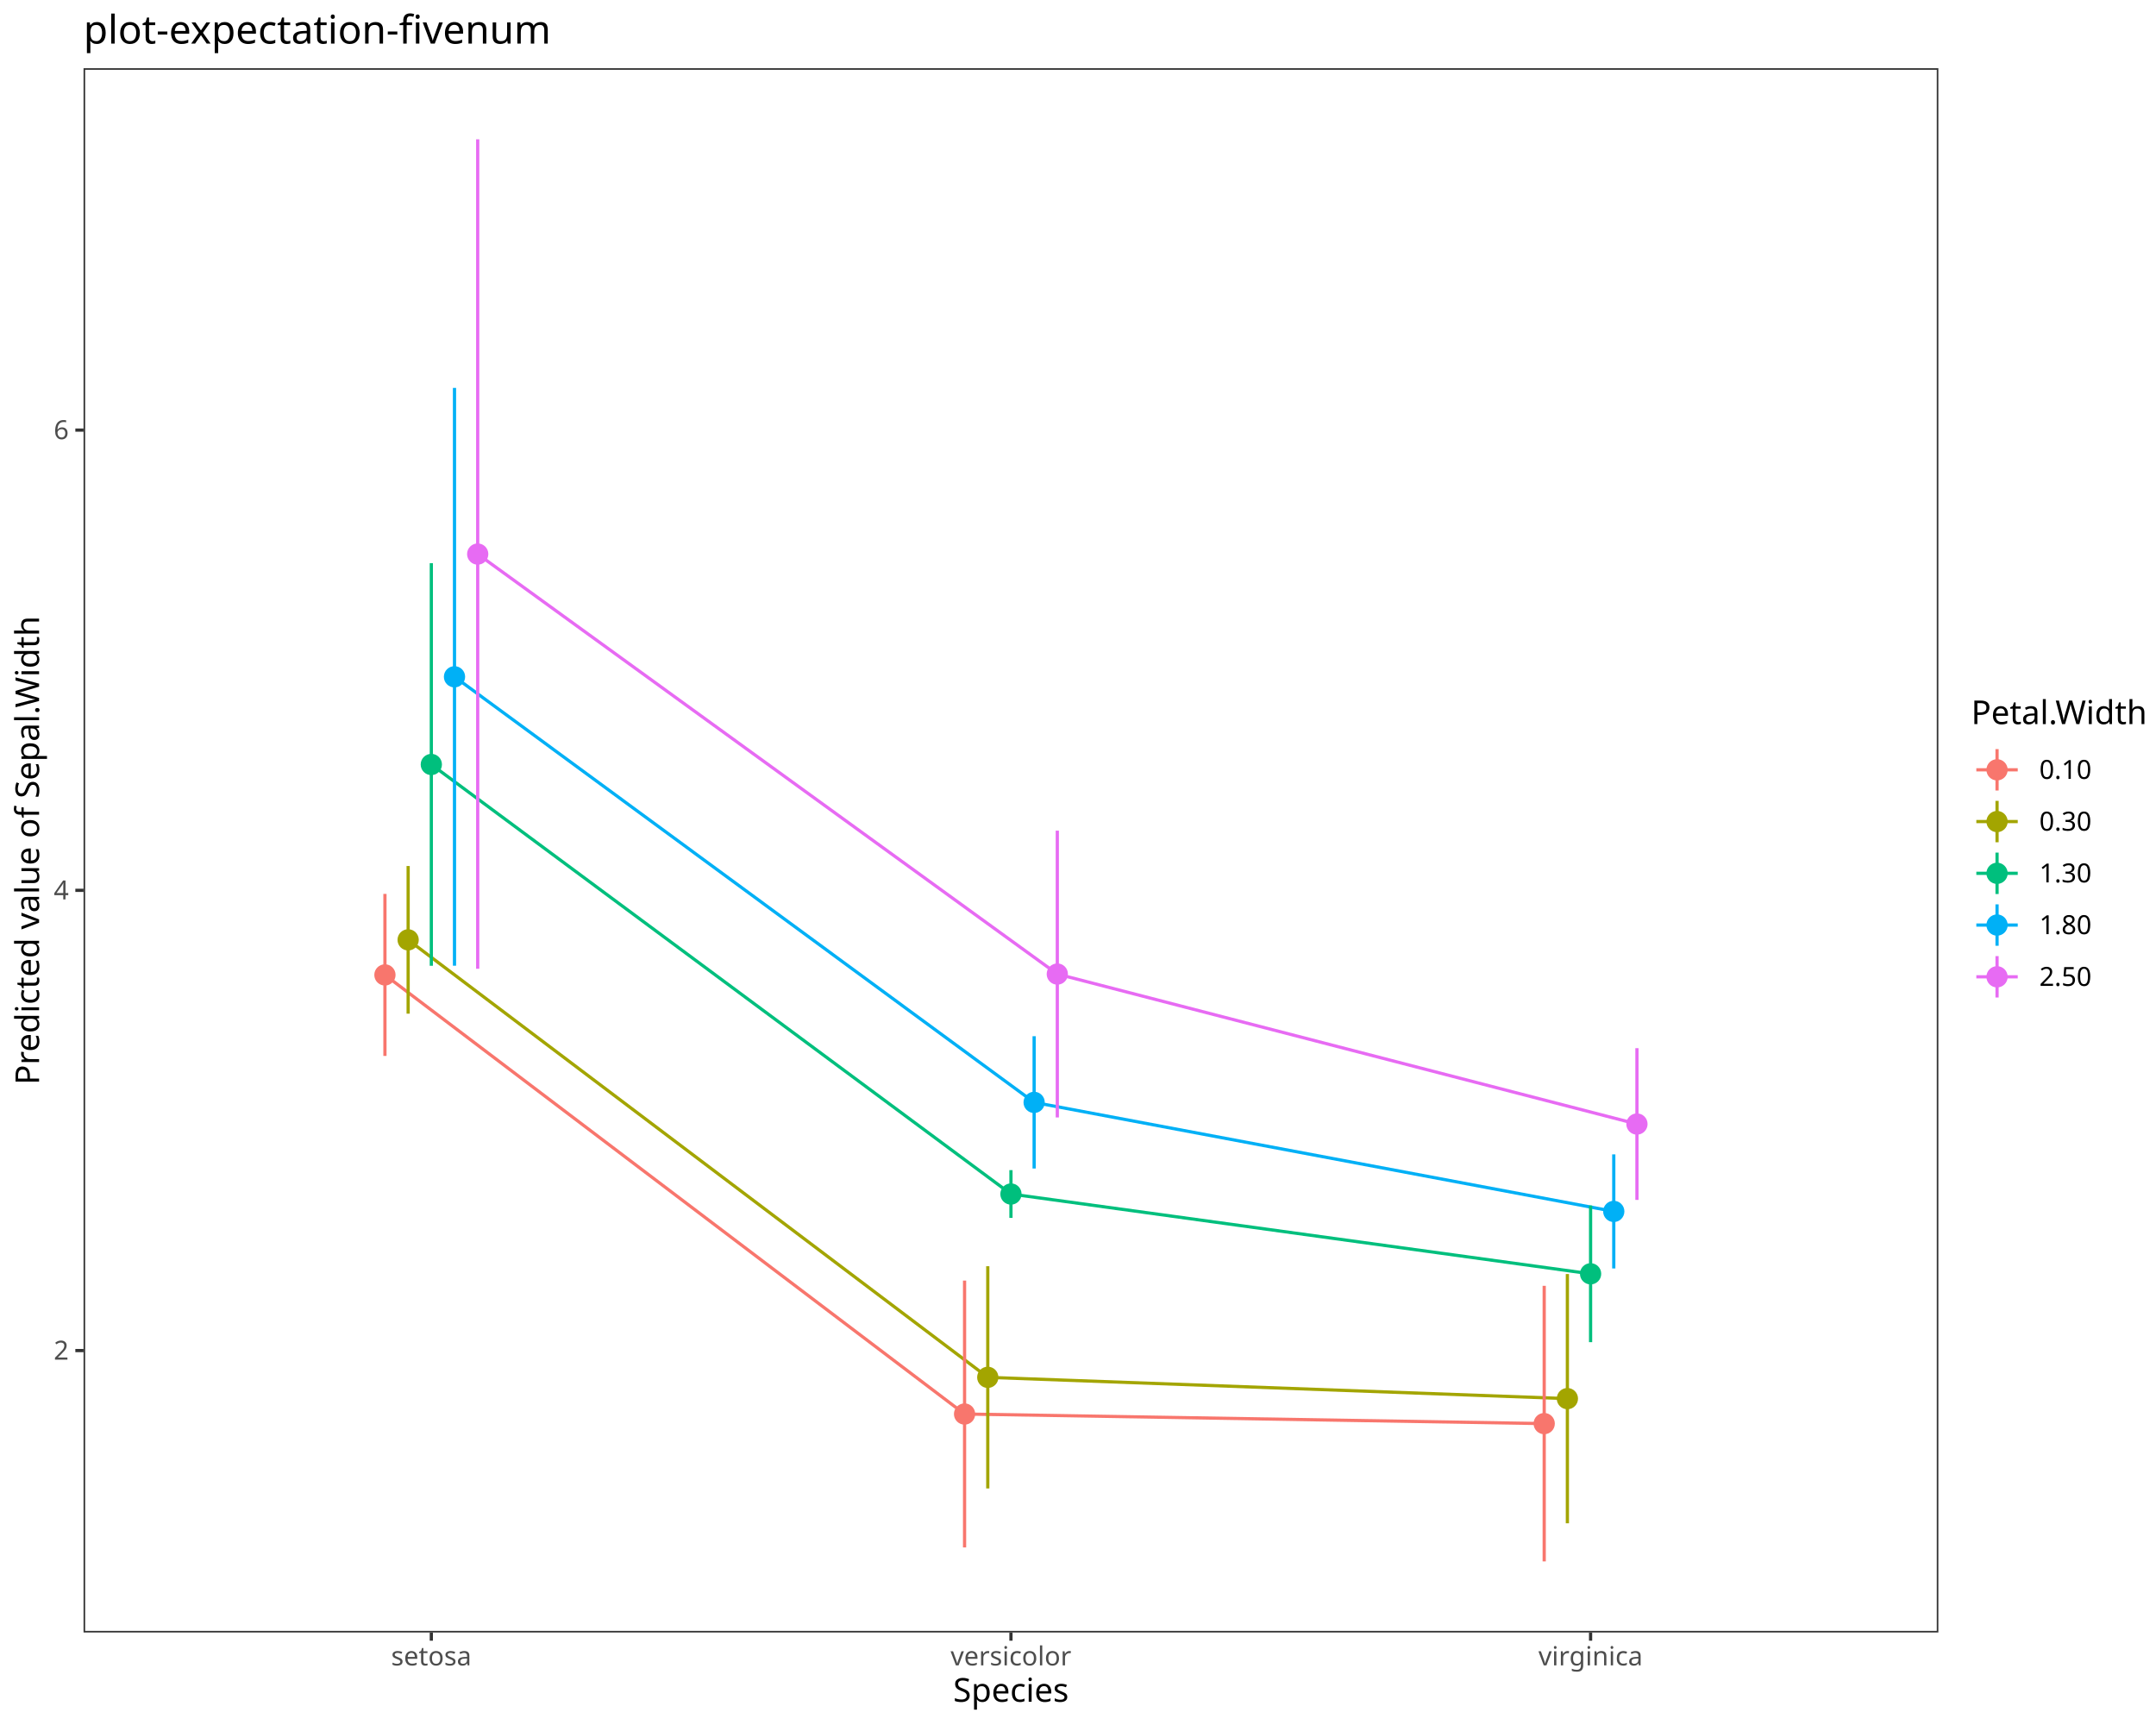
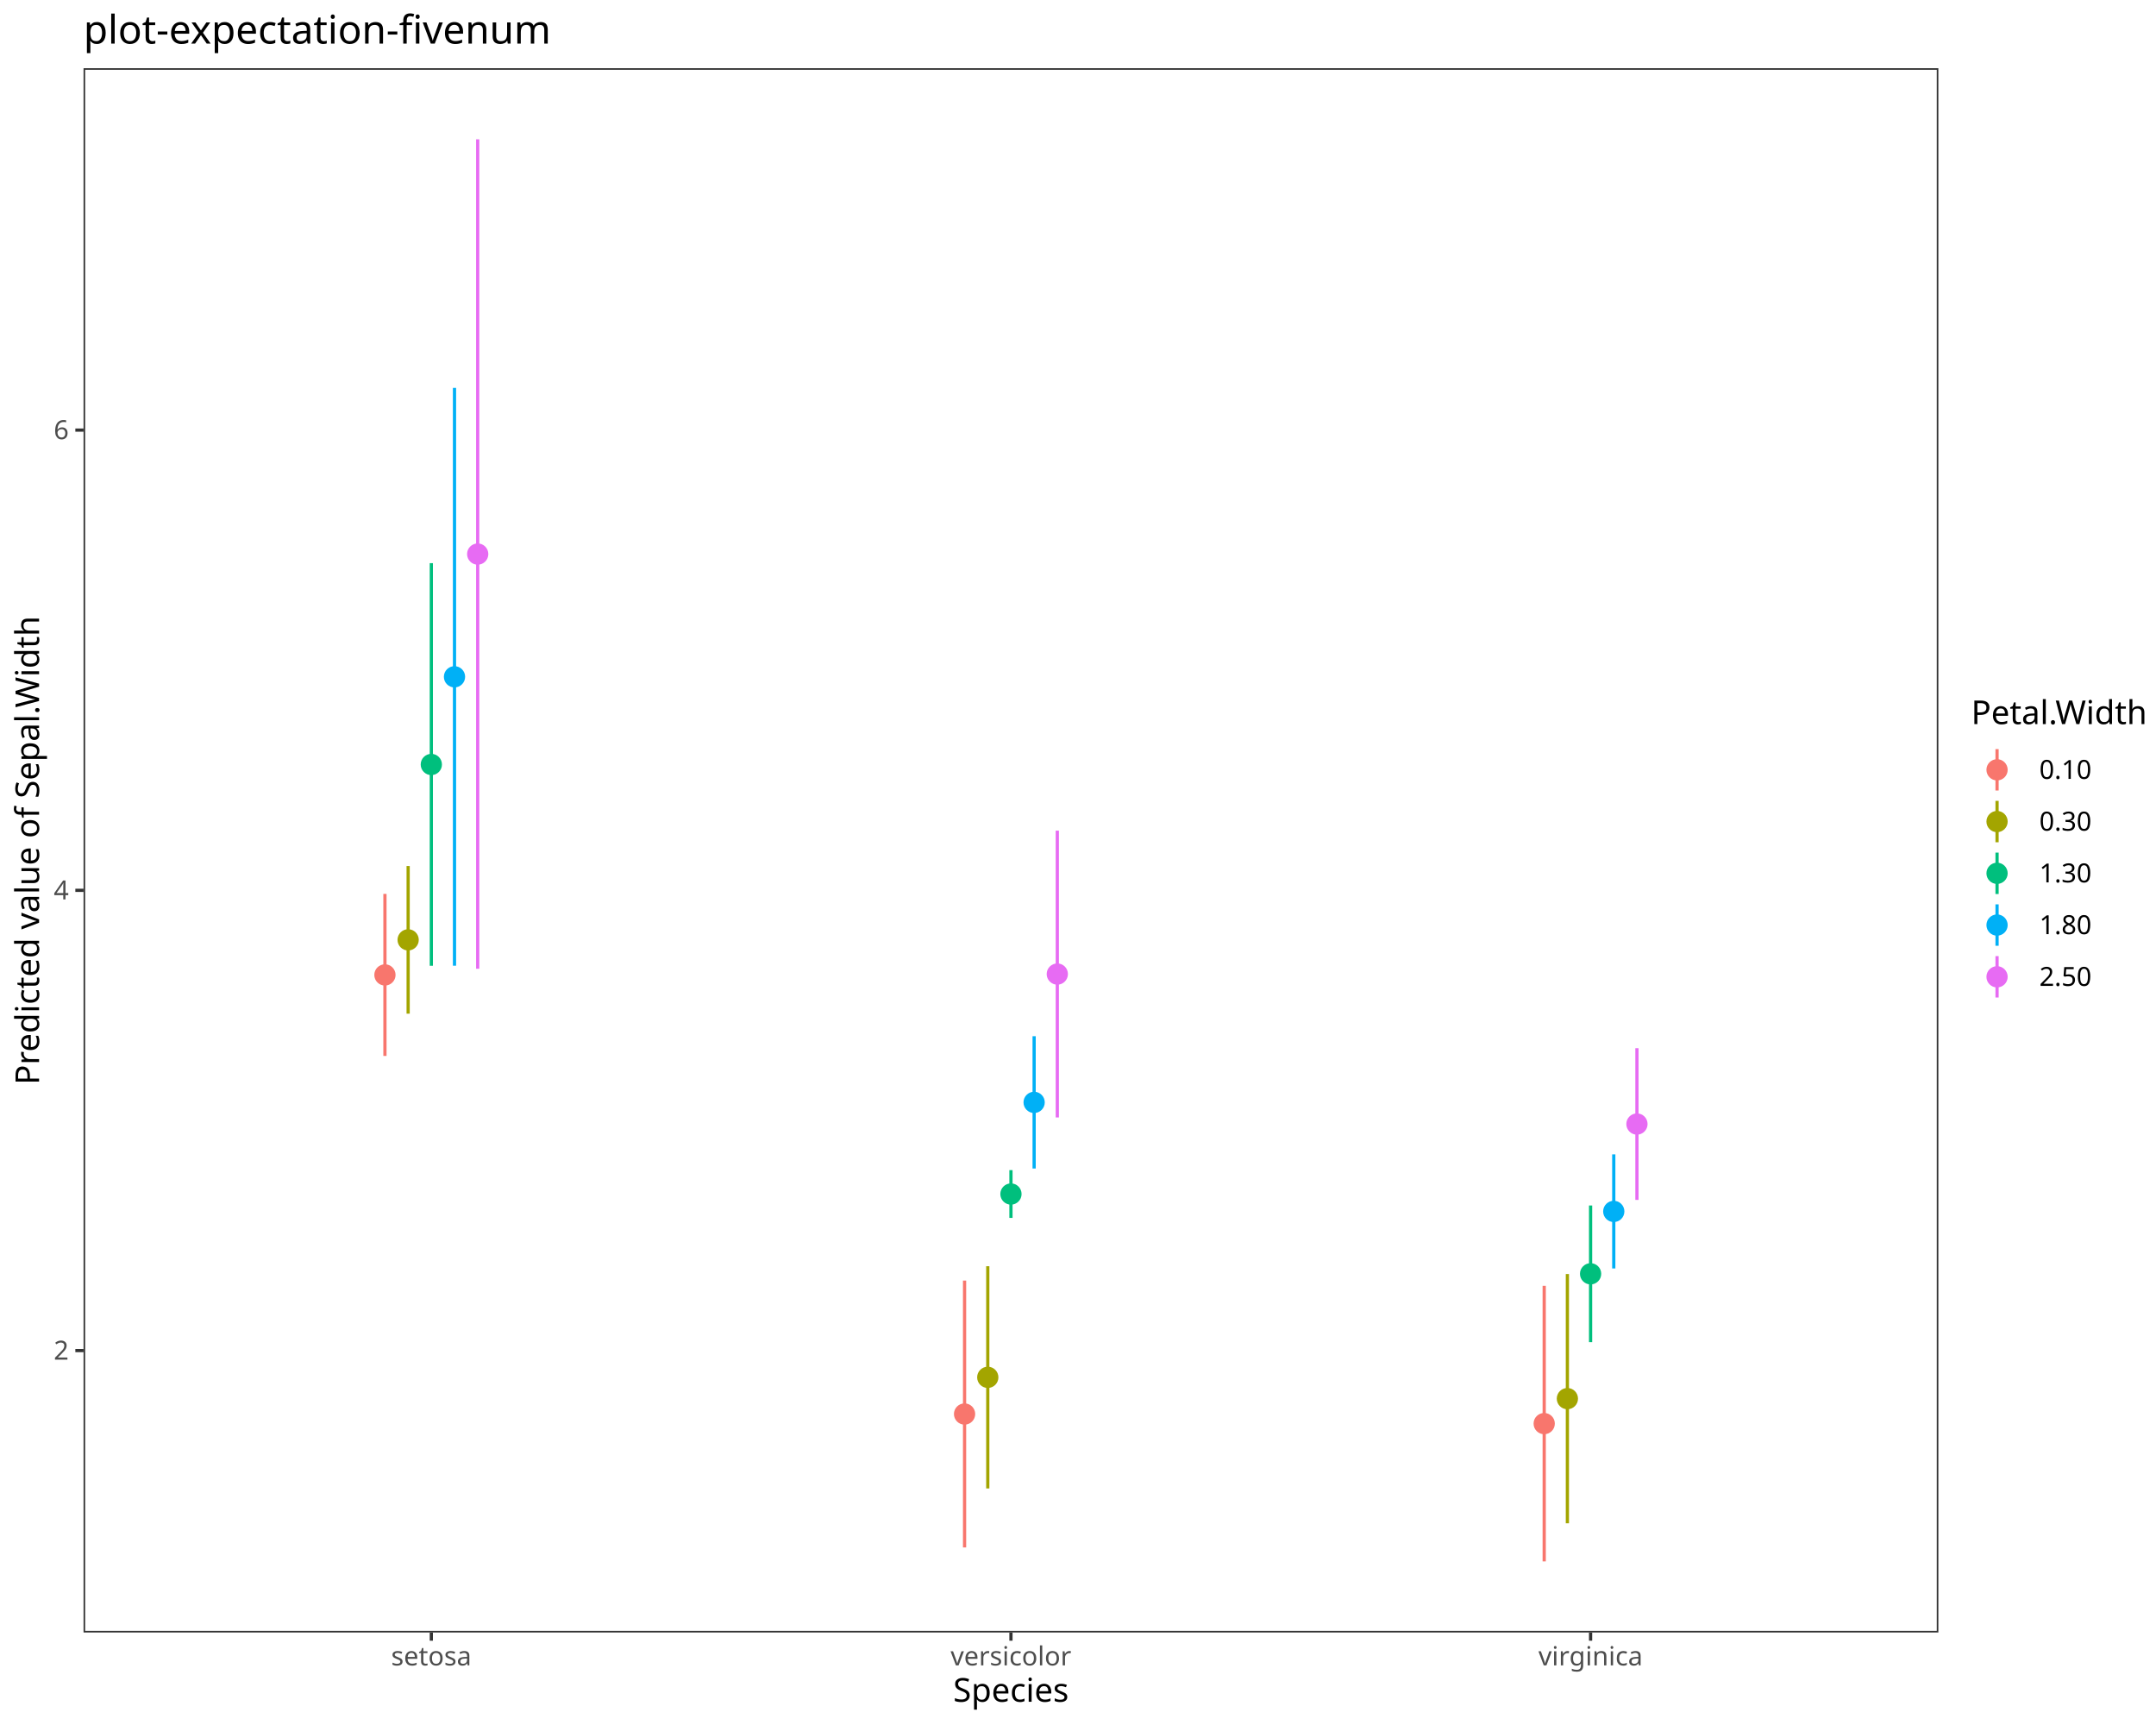
<svg xmlns="http://www.w3.org/2000/svg" class="svglite" data-engine-version="2.0" width="720.00pt" height="576.00pt" viewBox="0 0 720.00 576.00">
  <defs>
    <style type="text/css">
    .svglite line, .svglite polyline, .svglite polygon, .svglite path, .svglite rect, .svglite circle {
      fill: none;
      stroke: #000000;
      stroke-linecap: round;
      stroke-linejoin: round;
      stroke-miterlimit: 10.00;
    }
  </style>
  </defs>
  <rect width="100%" height="100%" style="stroke: none; fill: #FFFFFF;" />
  <defs>
    <clipPath id="cpMC4wMHw3MjAuMDB8MC4wMHw1NzYuMDA=">
      <rect x="0.00" y="0.00" width="720.00" height="576.00" />
    </clipPath>
  </defs>
  <g clip-path="url(#cpMC4wMHw3MjAuMDB8MC4wMHw1NzYuMDA=)">
    <rect x="-0" y="0.00" width="720.00" height="576.00" style="stroke-width: 1.07; stroke: #FFFFFF; fill: #FFFFFF;" />
  </g>
  <defs>
    <clipPath id="cpMjcuOTB8NjQ3LjMyfDIyLjc4fDU0NS4xMQ==">
      <rect x="27.90" y="22.78" width="619.42" height="522.33" />
    </clipPath>
  </defs>
  <g clip-path="url(#cpMjcuOTB8NjQ3LjMyfDIyLjc4fDU0NS4xMQ==)">
    <rect x="27.90" y="22.78" width="619.42" height="522.33" style="stroke-width: 1.07; stroke: none; fill: #FFFFFF;" />
-     <polyline points="128.55,325.54 322.12,472.16 515.69,475.36 " style="stroke-width: 1.07; stroke: #F8766D; stroke-linecap: butt;" />
-     <polyline points="136.30,313.83 329.87,459.91 523.43,467.02 " style="stroke-width: 1.07; stroke: #A3A500; stroke-linecap: butt;" />
-     <polyline points="144.04,255.27 337.61,398.70 531.18,425.34 " style="stroke-width: 1.07; stroke: #00BF7D; stroke-linecap: butt;" />
-     <polyline points="151.78,225.99 345.35,368.10 538.92,404.51 " style="stroke-width: 1.07; stroke: #00B0F6; stroke-linecap: butt;" />
-     <polyline points="159.53,185.01 353.09,325.25 546.66,375.33 " style="stroke-width: 1.07; stroke: #E76BF3; stroke-linecap: butt;" />
    <line x1="128.55" y1="352.58" x2="128.55" y2="298.49" style="stroke-width: 1.07; stroke: #F8766D; stroke-linecap: butt;" />
    <line x1="136.30" y1="338.48" x2="136.30" y2="289.18" style="stroke-width: 1.07; stroke: #A3A500; stroke-linecap: butt;" />
    <line x1="144.04" y1="322.49" x2="144.04" y2="188.05" style="stroke-width: 1.07; stroke: #00BF7D; stroke-linecap: butt;" />
    <line x1="151.78" y1="322.46" x2="151.78" y2="129.53" style="stroke-width: 1.07; stroke: #00B0F6; stroke-linecap: butt;" />
    <line x1="159.53" y1="323.48" x2="159.53" y2="46.53" style="stroke-width: 1.07; stroke: #E76BF3; stroke-linecap: butt;" />
    <line x1="322.12" y1="516.71" x2="322.12" y2="427.60" style="stroke-width: 1.07; stroke: #F8766D; stroke-linecap: butt;" />
    <line x1="329.87" y1="497.02" x2="329.87" y2="422.81" style="stroke-width: 1.07; stroke: #A3A500; stroke-linecap: butt;" />
    <line x1="337.61" y1="406.68" x2="337.61" y2="390.72" style="stroke-width: 1.07; stroke: #00BF7D; stroke-linecap: butt;" />
    <line x1="345.35" y1="390.19" x2="345.35" y2="346.00" style="stroke-width: 1.07; stroke: #00B0F6; stroke-linecap: butt;" />
    <line x1="353.09" y1="373.13" x2="353.09" y2="277.37" style="stroke-width: 1.07; stroke: #E76BF3; stroke-linecap: butt;" />
    <line x1="515.69" y1="521.37" x2="515.69" y2="429.35" style="stroke-width: 1.07; stroke: #F8766D; stroke-linecap: butt;" />
    <line x1="523.43" y1="508.64" x2="523.43" y2="425.41" style="stroke-width: 1.07; stroke: #A3A500; stroke-linecap: butt;" />
    <line x1="531.18" y1="448.17" x2="531.18" y2="402.52" style="stroke-width: 1.07; stroke: #00BF7D; stroke-linecap: butt;" />
    <line x1="538.92" y1="423.55" x2="538.92" y2="385.46" style="stroke-width: 1.07; stroke: #00B0F6; stroke-linecap: butt;" />
    <line x1="546.66" y1="400.67" x2="546.66" y2="349.99" style="stroke-width: 1.07; stroke: #E76BF3; stroke-linecap: butt;" />
    <circle cx="128.55" cy="325.54" r="2.84" style="stroke-width: 1.42; stroke: #F8766D; fill: #F8766D;" />
    <circle cx="136.30" cy="313.83" r="2.84" style="stroke-width: 1.42; stroke: #A3A500; fill: #A3A500;" />
    <circle cx="144.04" cy="255.27" r="2.84" style="stroke-width: 1.42; stroke: #00BF7D; fill: #00BF7D;" />
    <circle cx="151.78" cy="225.99" r="2.84" style="stroke-width: 1.42; stroke: #00B0F6; fill: #00B0F6;" />
    <circle cx="159.53" cy="185.01" r="2.84" style="stroke-width: 1.42; stroke: #E76BF3; fill: #E76BF3;" />
    <circle cx="322.12" cy="472.16" r="2.84" style="stroke-width: 1.42; stroke: #F8766D; fill: #F8766D;" />
    <circle cx="329.87" cy="459.91" r="2.84" style="stroke-width: 1.42; stroke: #A3A500; fill: #A3A500;" />
    <circle cx="337.61" cy="398.70" r="2.84" style="stroke-width: 1.42; stroke: #00BF7D; fill: #00BF7D;" />
    <circle cx="345.35" cy="368.10" r="2.84" style="stroke-width: 1.42; stroke: #00B0F6; fill: #00B0F6;" />
    <circle cx="353.09" cy="325.25" r="2.84" style="stroke-width: 1.42; stroke: #E76BF3; fill: #E76BF3;" />
    <circle cx="515.69" cy="475.36" r="2.84" style="stroke-width: 1.42; stroke: #F8766D; fill: #F8766D;" />
    <circle cx="523.43" cy="467.02" r="2.84" style="stroke-width: 1.42; stroke: #A3A500; fill: #A3A500;" />
    <circle cx="531.18" cy="425.34" r="2.84" style="stroke-width: 1.42; stroke: #00BF7D; fill: #00BF7D;" />
    <circle cx="538.92" cy="404.51" r="2.84" style="stroke-width: 1.42; stroke: #00B0F6; fill: #00B0F6;" />
    <circle cx="546.66" cy="375.33" r="2.84" style="stroke-width: 1.42; stroke: #E76BF3; fill: #E76BF3;" />
    <rect x="27.90" y="22.78" width="619.42" height="522.33" style="stroke-width: 1.07; stroke: #333333;" />
  </g>
  <g clip-path="url(#cpMC4wMHw3MjAuMDB8MC4wMHw1NzYuMDA=)">
    <text x="22.97" y="454.00" text-anchor="end" style="font-size: 8.80px; fill: #4D4D4D; font-family: sans;" textLength="4.89px" lengthAdjust="spacingAndGlyphs">2</text>
    <text x="22.97" y="300.32" text-anchor="end" style="font-size: 8.80px; fill: #4D4D4D; font-family: sans;" textLength="4.89px" lengthAdjust="spacingAndGlyphs">4</text>
    <text x="22.97" y="146.64" text-anchor="end" style="font-size: 8.80px; fill: #4D4D4D; font-family: sans;" textLength="4.89px" lengthAdjust="spacingAndGlyphs">6</text>
    <polyline points="25.16,450.97 27.90,450.97 " style="stroke-width: 1.07; stroke: #333333; stroke-linecap: butt;" />
    <polyline points="25.16,297.29 27.90,297.29 " style="stroke-width: 1.07; stroke: #333333; stroke-linecap: butt;" />
    <polyline points="25.16,143.62 27.90,143.62 " style="stroke-width: 1.07; stroke: #333333; stroke-linecap: butt;" />
    <polyline points="144.04,547.85 144.04,545.11 " style="stroke-width: 1.07; stroke: #333333; stroke-linecap: butt;" />
    <polyline points="337.61,547.85 337.61,545.11 " style="stroke-width: 1.07; stroke: #333333; stroke-linecap: butt;" />
    <polyline points="531.18,547.85 531.18,545.11 " style="stroke-width: 1.07; stroke: #333333; stroke-linecap: butt;" />
    <text x="144.04" y="556.10" text-anchor="middle" style="font-size: 8.80px; fill: #4D4D4D; font-family: sans;" textLength="25.94px" lengthAdjust="spacingAndGlyphs">setosa</text>
    <text x="337.61" y="556.10" text-anchor="middle" style="font-size: 8.80px; fill: #4D4D4D; font-family: sans;" textLength="37.66px" lengthAdjust="spacingAndGlyphs">versicolor</text>
    <text x="531.18" y="556.10" text-anchor="middle" style="font-size: 8.80px; fill: #4D4D4D; font-family: sans;" textLength="32.28px" lengthAdjust="spacingAndGlyphs">virginica</text>
    <text x="337.61" y="568.24" text-anchor="middle" style="font-size: 11.00px; font-family: sans;" textLength="39.14px" lengthAdjust="spacingAndGlyphs">Species</text>
    <text transform="translate(13.05,283.95) rotate(-90)" text-anchor="middle" style="font-size: 11.00px; font-family: sans;" textLength="150.43px" lengthAdjust="spacingAndGlyphs">Predicted value of Sepal.Width</text>
    <rect x="658.28" y="233.08" width="56.25" height="101.73" style="stroke-width: 1.07; stroke: none; fill: #FFFFFF;" />
    <text x="658.28" y="241.79" style="font-size: 11.00px; font-family: sans;" textLength="56.25px" lengthAdjust="spacingAndGlyphs">Petal.Width</text>
    <rect x="658.28" y="248.41" width="17.28" height="17.28" style="stroke-width: 1.07; stroke: none; fill: #FFFFFF;" />
-     <line x1="660.00" y1="257.05" x2="673.83" y2="257.05" style="stroke-width: 1.07; stroke: #F8766D; stroke-linecap: butt;" />
    <line x1="666.92" y1="263.97" x2="666.92" y2="250.14" style="stroke-width: 1.07; stroke: #F8766D; stroke-linecap: butt;" />
    <circle cx="666.92" cy="257.05" r="2.84" style="stroke-width: 1.42; stroke: #F8766D; fill: #F8766D;" />
    <rect x="658.28" y="265.69" width="17.28" height="17.28" style="stroke-width: 1.07; stroke: none; fill: #FFFFFF;" />
-     <line x1="660.00" y1="274.33" x2="673.83" y2="274.33" style="stroke-width: 1.07; stroke: #A3A500; stroke-linecap: butt;" />
    <line x1="666.92" y1="281.25" x2="666.92" y2="267.42" style="stroke-width: 1.07; stroke: #A3A500; stroke-linecap: butt;" />
    <circle cx="666.92" cy="274.33" r="2.84" style="stroke-width: 1.42; stroke: #A3A500; fill: #A3A500;" />
    <rect x="658.28" y="282.97" width="17.28" height="17.28" style="stroke-width: 1.07; stroke: none; fill: #FFFFFF;" />
-     <line x1="660.00" y1="291.61" x2="673.83" y2="291.61" style="stroke-width: 1.07; stroke: #00BF7D; stroke-linecap: butt;" />
    <line x1="666.92" y1="298.53" x2="666.92" y2="284.70" style="stroke-width: 1.07; stroke: #00BF7D; stroke-linecap: butt;" />
    <circle cx="666.92" cy="291.61" r="2.84" style="stroke-width: 1.42; stroke: #00BF7D; fill: #00BF7D;" />
    <rect x="658.28" y="300.25" width="17.28" height="17.28" style="stroke-width: 1.07; stroke: none; fill: #FFFFFF;" />
-     <line x1="660.00" y1="308.89" x2="673.83" y2="308.89" style="stroke-width: 1.07; stroke: #00B0F6; stroke-linecap: butt;" />
    <line x1="666.92" y1="315.81" x2="666.92" y2="301.98" style="stroke-width: 1.07; stroke: #00B0F6; stroke-linecap: butt;" />
    <circle cx="666.92" cy="308.89" r="2.84" style="stroke-width: 1.42; stroke: #00B0F6; fill: #00B0F6;" />
    <rect x="658.28" y="317.53" width="17.28" height="17.28" style="stroke-width: 1.07; stroke: none; fill: #FFFFFF;" />
-     <line x1="660.00" y1="326.17" x2="673.83" y2="326.17" style="stroke-width: 1.07; stroke: #E76BF3; stroke-linecap: butt;" />
    <line x1="666.92" y1="333.09" x2="666.92" y2="319.26" style="stroke-width: 1.07; stroke: #E76BF3; stroke-linecap: butt;" />
    <circle cx="666.92" cy="326.17" r="2.84" style="stroke-width: 1.42; stroke: #E76BF3; fill: #E76BF3;" />
    <text x="681.03" y="260.08" style="font-size: 8.80px; font-family: sans;" textLength="17.13px" lengthAdjust="spacingAndGlyphs">0.10</text>
    <text x="681.03" y="277.36" style="font-size: 8.80px; font-family: sans;" textLength="17.13px" lengthAdjust="spacingAndGlyphs">0.30</text>
    <text x="681.03" y="294.64" style="font-size: 8.80px; font-family: sans;" textLength="17.13px" lengthAdjust="spacingAndGlyphs">1.30</text>
    <text x="681.03" y="311.92" style="font-size: 8.80px; font-family: sans;" textLength="17.13px" lengthAdjust="spacingAndGlyphs">1.80</text>
    <text x="681.03" y="329.20" style="font-size: 8.80px; font-family: sans;" textLength="17.13px" lengthAdjust="spacingAndGlyphs">2.50</text>
    <text x="27.90" y="14.56" style="font-size: 13.20px; font-family: sans;" textLength="143.83px" lengthAdjust="spacingAndGlyphs">plot-expectation-fivenum</text>
  </g>
</svg>
